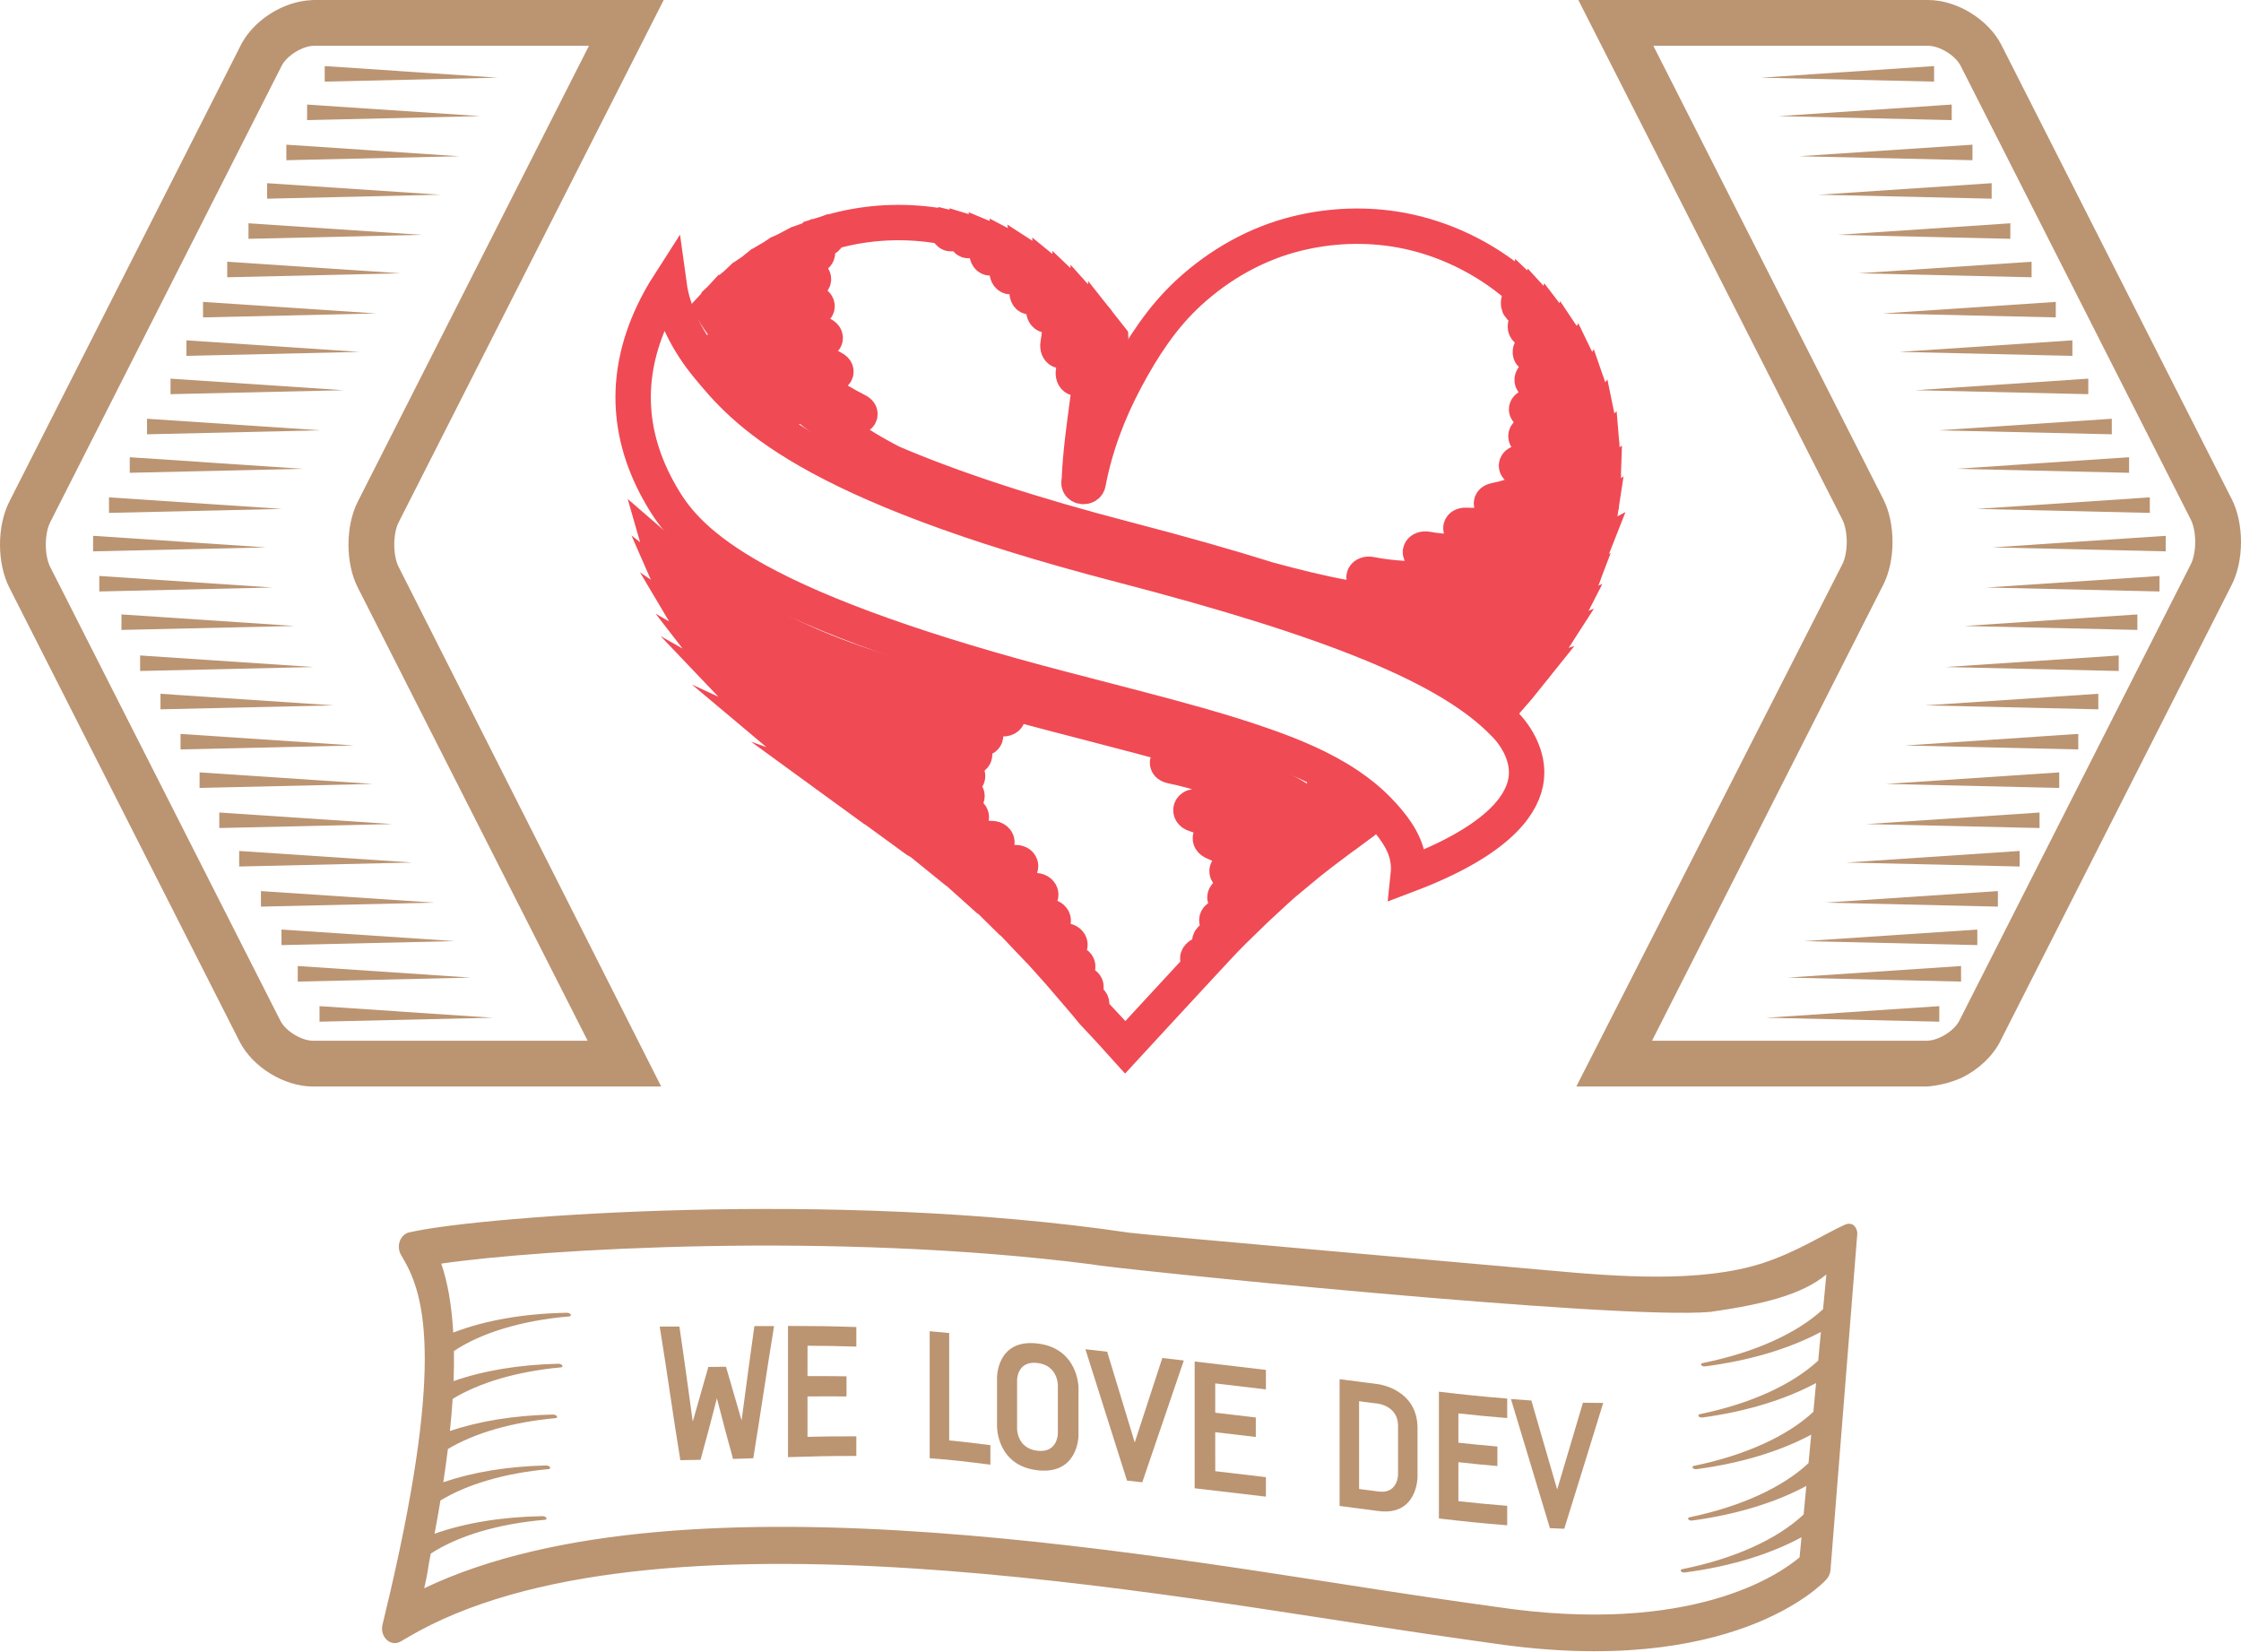
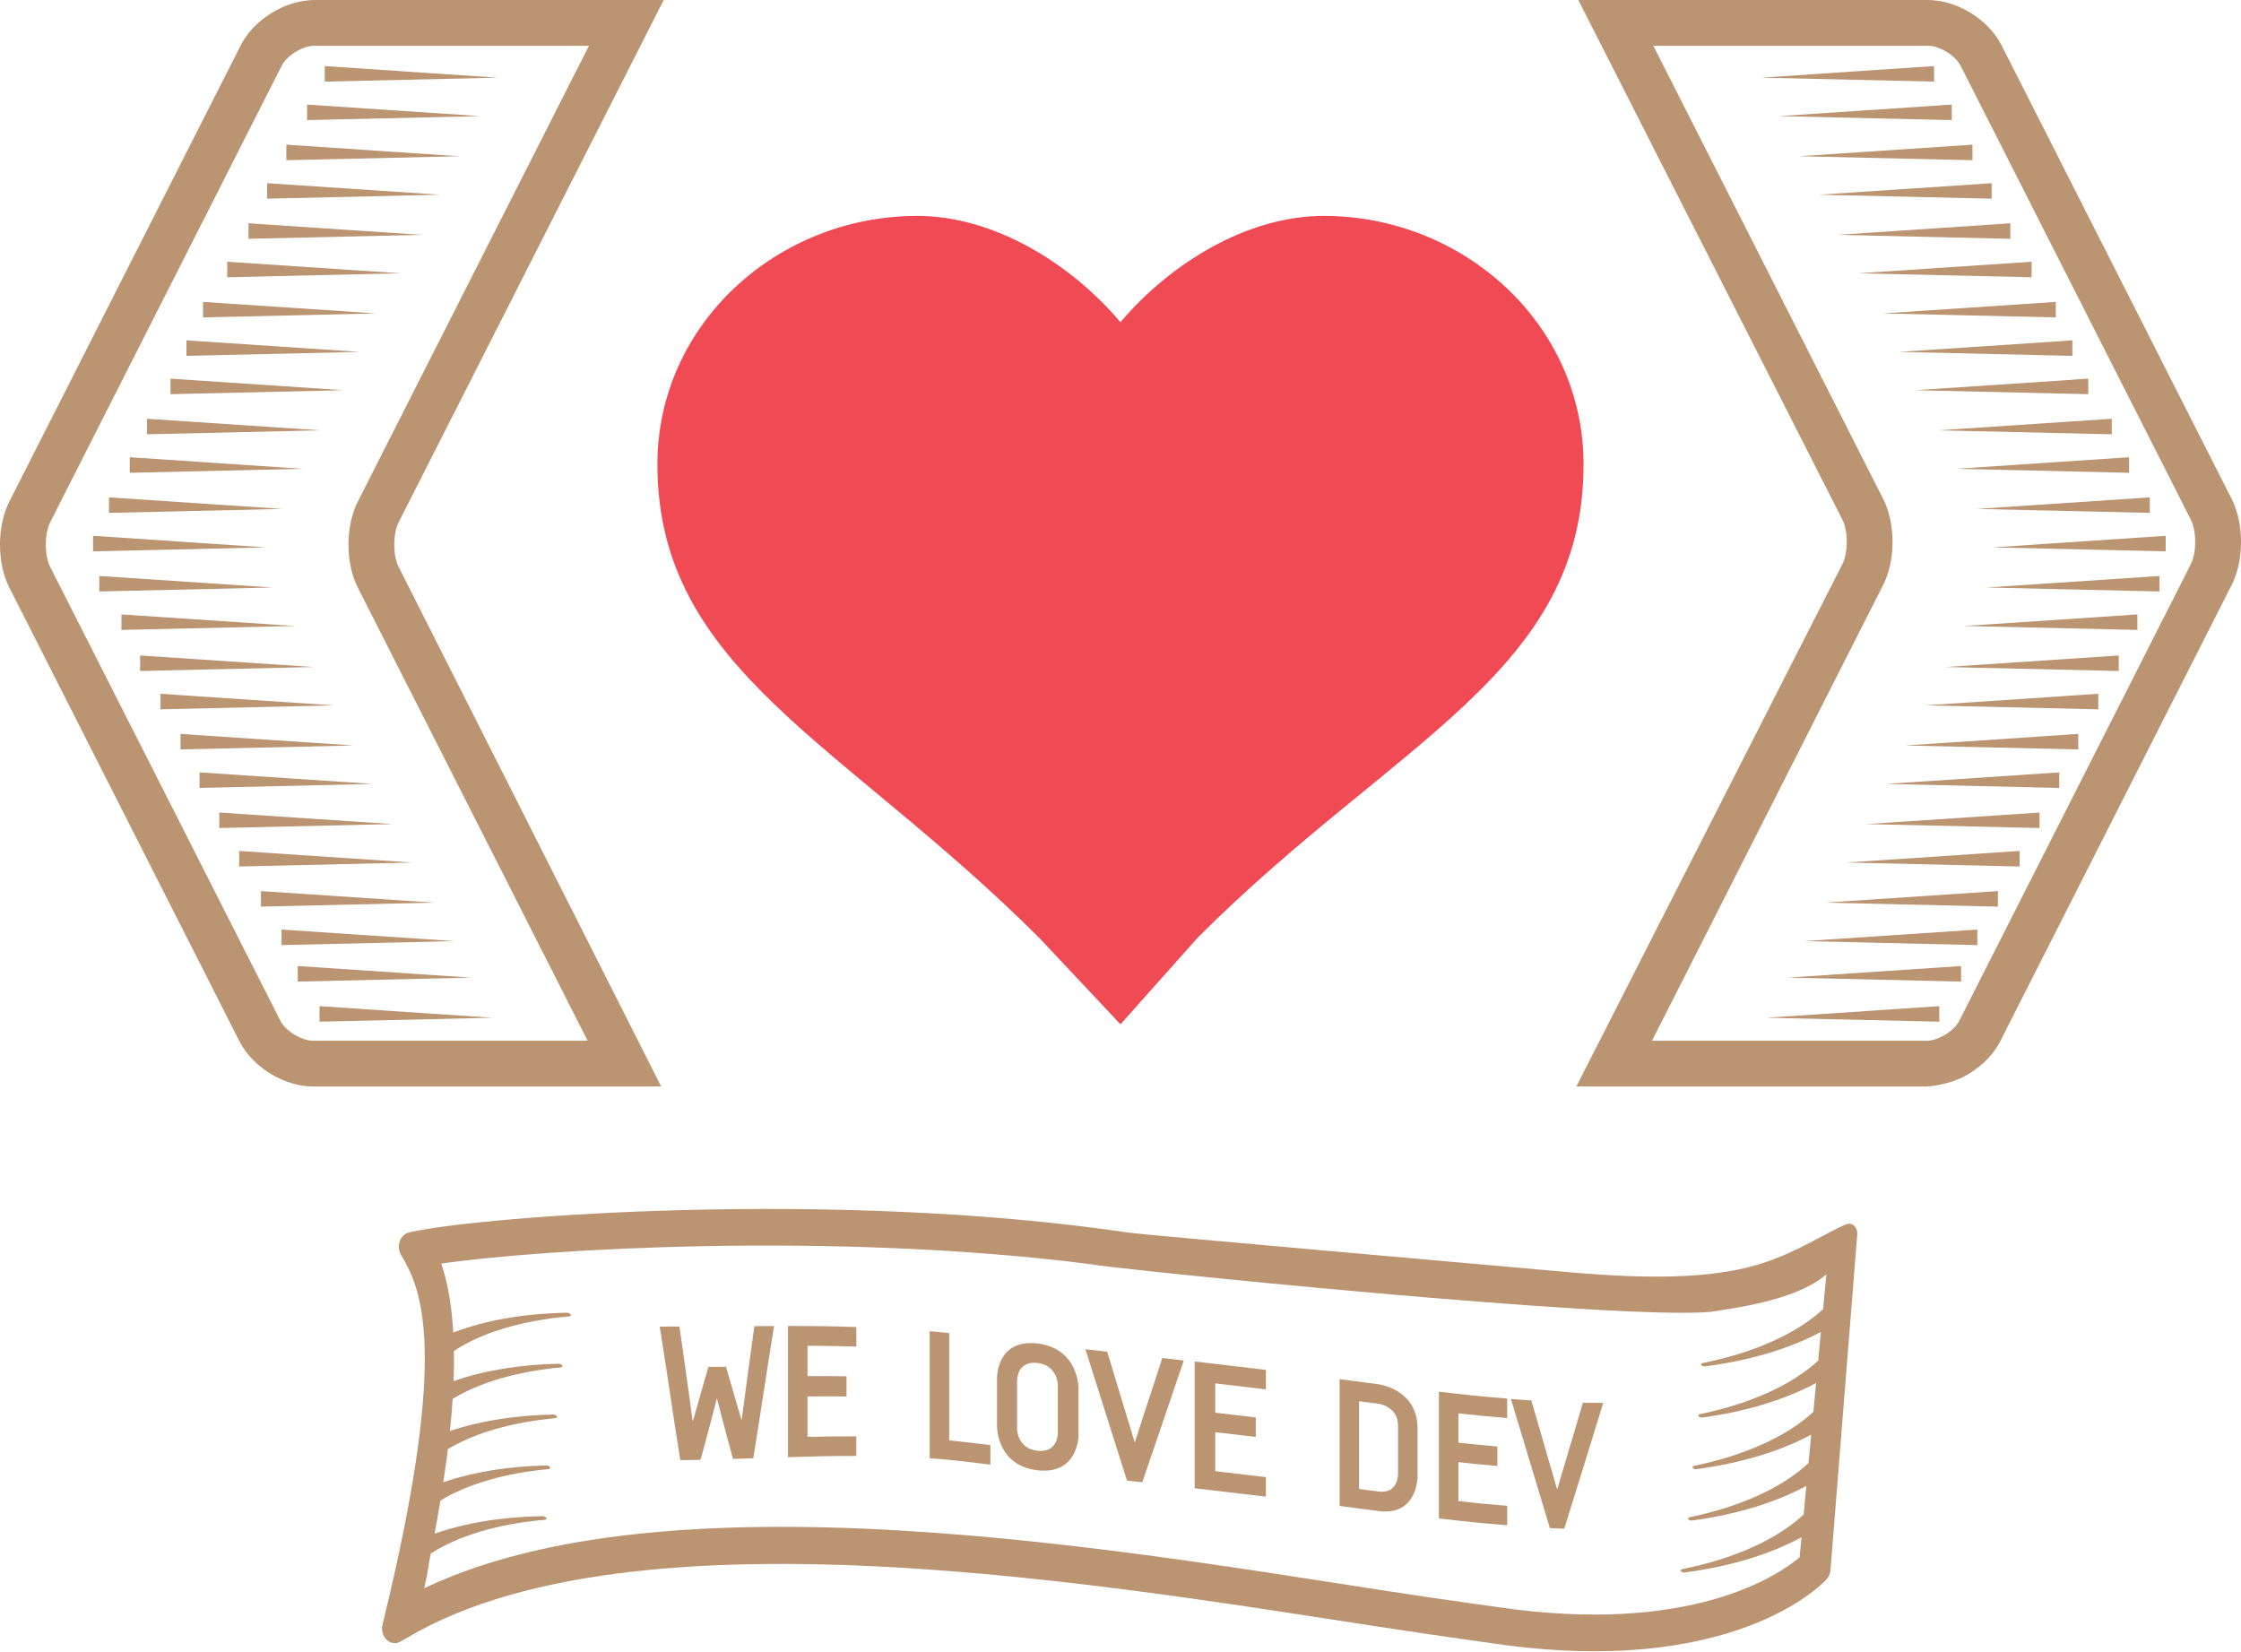
- <svg xmlns="http://www.w3.org/2000/svg" version="1.1" id="Layer_1" x="0px" y="0px" width="190px" height="140px" viewBox="0 0 190 140" enable-background="new 0 0 190 140" xml:space="preserve">
-   <g>
-     <polygon fill="#BB9472" points="27.531,5.604 27.531,6.92 42.212,6.585  " />
-     <polygon fill="#BB9472" points="26.037,8.865 26.037,10.184 40.718,9.846  " />
-     <polygon fill="#BB9472" points="24.277,12.268 24.277,13.583 38.958,13.248  " />
-     <polygon fill="#BB9472" points="22.649,15.531 22.649,16.846 37.333,16.509  " />
-     <polygon fill="#BB9472" points="21.068,18.931 21.068,20.248 35.75,19.911  " />
-     <polygon fill="#BB9472" points="19.266,22.192 19.266,23.509 33.946,23.173  " />
-     <polygon fill="#BB9472" points="17.214,25.595 17.214,26.911 31.895,26.576  " />
-     <polygon fill="#BB9472" points="15.807,28.855 15.807,30.173 30.488,29.836  " />
-     <polygon fill="#BB9472" points="14.458,32.104 14.458,33.421 29.14,33.085  " />
-     <polygon fill="#BB9472" points="12.466,35.505 12.466,36.823 27.146,36.486  " />
-     <polygon fill="#BB9472" points="11,38.768 11,40.086 25.683,39.749  " />
-     <polygon fill="#BB9472" points="9.241,42.168 9.241,43.486 23.923,43.15  " />
-     <polygon fill="#BB9472" points="7.893,45.431 7.893,46.748 22.575,46.412  " />
-     <polygon fill="#BB9472" points="8.419,48.833 8.419,50.149 23.103,49.813  " />
-     <polygon fill="#BB9472" points="10.297,52.095 10.297,53.41 24.978,53.074  " />
-     <polygon fill="#BB9472" points="11.879,55.575 11.879,56.891 26.561,56.556  " />
-     <polygon fill="#BB9472" points="13.608,58.824 13.608,60.141 28.29,59.806  " />
-     <polygon fill="#BB9472" points="15.308,62.226 15.308,63.542 29.99,63.207  " />
-     <polygon fill="#BB9472" points="16.921,66.806 31.602,66.467 16.921,65.488  " />
-     <polygon fill="#BB9472" points="18.592,70.206 33.273,69.871 18.592,68.89  " />
-     <polygon fill="#BB9472" points="20.277,73.469 34.958,73.13 20.277,72.149  " />
-     <polygon fill="#BB9472" points="22.124,76.87 36.804,76.531 22.124,75.552  " />
-     <polygon fill="#BB9472" points="23.866,80.132 38.548,79.795 23.866,78.813  " />
-     <polygon fill="#BB9472" points="25.245,83.226 39.925,82.888 25.245,81.906  " />
-     <polygon fill="#BB9472" points="27.091,86.625 41.773,86.291 27.091,85.308  " />
-     <polygon fill="#BB9472" points="163.979,5.604 149.298,6.585 163.979,6.92  " />
-     <polygon fill="#BB9472" points="165.474,8.865 150.793,9.846 165.474,10.184  " />
-     <polygon fill="#BB9472" points="167.232,12.268 152.552,13.248 167.232,13.583  " />
-     <polygon fill="#BB9472" points="168.859,15.531 154.178,16.509 168.859,16.846  " />
-     <polygon fill="#BB9472" points="170.442,18.931 155.761,19.911 170.442,20.248  " />
-     <polygon fill="#BB9472" points="172.245,22.192 157.564,23.173 172.245,23.509  " />
-     <polygon fill="#BB9472" points="174.297,25.595 159.615,26.576 174.297,26.911  " />
-     <polygon fill="#BB9472" points="175.705,30.173 175.705,28.855 161.022,29.836  " />
-     <polygon fill="#BB9472" points="177.052,33.421 177.052,32.104 162.37,33.085  " />
-     <polygon fill="#BB9472" points="179.045,36.823 179.045,35.505 164.363,36.486  " />
-     <polygon fill="#BB9472" points="180.51,40.086 180.51,38.768 165.829,39.749  " />
-     <polygon fill="#BB9472" points="182.27,43.486 182.27,42.168 167.587,43.15  " />
-     <polygon fill="#BB9472" points="183.617,46.748 183.617,45.431 168.936,46.412  " />
-     <polygon fill="#BB9472" points="183.09,50.149 183.09,48.833 168.407,49.813  " />
-     <polygon fill="#BB9472" points="181.214,53.41 181.214,52.095 166.531,53.074  " />
-     <polygon fill="#BB9472" points="179.633,56.891 179.633,55.575 164.95,56.556  " />
-     <polygon fill="#BB9472" points="177.901,60.141 177.901,58.824 163.221,59.806  " />
-     <polygon fill="#BB9472" points="176.203,63.542 176.203,62.226 161.521,63.207  " />
-     <polygon fill="#BB9472" points="174.589,66.806 174.589,65.488 159.907,66.467  " />
-     <polygon fill="#BB9472" points="172.919,70.206 172.919,68.89 158.236,69.871  " />
-     <polygon fill="#BB9472" points="171.232,73.469 171.232,72.149 156.552,73.13  " />
-     <polygon fill="#BB9472" points="169.388,76.87 169.388,75.552 154.707,76.531  " />
-     <polygon fill="#BB9472" points="167.645,80.132 167.645,78.813 152.962,79.795  " />
-     <polygon fill="#BB9472" points="166.267,83.226 166.267,81.906 151.583,82.888  " />
-     <polygon fill="#BB9472" points="164.42,86.625 164.42,85.308 149.738,86.291  " />
-     <path fill="#BB9472" d="M33.794,48.057c-0.232-0.454-0.368-1.158-0.368-1.881c0-0.725,0.136-1.429,0.368-1.882L56.271,0.001   l-29.626,0c0,0-0.901-0.007-1.902,0.309c-1.815,0.574-3.501,1.894-4.321,3.511L0.787,42.539C0.28,43.541,0,44.83,0,46.175   c0,1.345,0.28,2.636,0.787,3.635l19.522,38.491c1.106,2.177,3.783,3.821,6.224,3.821h29.525L33.794,48.057z M26.533,88.24   c-0.976,0-2.318-0.822-2.76-1.693L4.249,48.057c-0.229-0.454-0.366-1.158-0.366-1.881c0-0.725,0.137-1.429,0.366-1.882   L23.882,5.576c0.444-0.872,1.785-1.695,2.762-1.695h23.291L30.331,42.539c-0.507,1.002-0.786,2.291-0.786,3.637   c0,1.345,0.28,2.636,0.788,3.635l19.489,38.43H26.533z" />
-     <path fill="#BB9472" d="M189.212,42.313L169.69,3.821C168.586,1.644,165.909,0,163.466,0l-29.649,0.001l22.389,44.065   c0.231,0.457,0.368,1.159,0.368,1.882c0,0.722-0.137,1.424-0.368,1.88l-22.559,44.293h29.708c0,0,1.389-0.049,2.912-0.714   c1.41-0.682,2.647-1.797,3.313-3.107l19.634-38.716c0.508-1.001,0.787-2.294,0.787-3.636C190,44.604,189.721,43.311,189.212,42.313   z M185.75,47.829l-19.634,38.718c-0.441,0.871-1.784,1.693-2.762,1.693h-23.289l19.603-38.656c0.508-1.001,0.787-2.294,0.787-3.636   c0-1.344-0.279-2.637-0.788-3.636L140.176,3.881h23.29c0.979,0,2.32,0.823,2.762,1.695l19.522,38.49   c0.23,0.457,0.368,1.159,0.368,1.882C186.118,46.67,185.98,47.372,185.75,47.829z" />
-   </g>
-   <g>
-     <g>
-       <path fill="none" stroke="#F04A55" stroke-width="3" stroke-miterlimit="10" d="M130.251,56.349    c-1.258,0.543-2.592,0.891-3.962,1.027c-0.42-0.305-0.862-0.606-1.326-0.905c2.189-0.323,4.331-0.904,6.384-1.729    C130.997,55.288,130.632,55.824,130.251,56.349z" />
-       <path fill="none" stroke="#F04A55" stroke-width="3" stroke-miterlimit="10" d="M129.247,57.667    c-0.341,0.426-0.69,0.845-1.051,1.257c-0.291-0.267-0.596-0.528-0.916-0.788C127.946,58.026,128.604,57.868,129.247,57.667z" />
-       <path fill="none" stroke="#F04A55" stroke-width="3" stroke-miterlimit="10" d="M132.126,53.451    c-2.644,1.206-5.474,1.979-8.366,2.285c-0.733-0.43-1.52-0.853-2.36-1.273c3.87-0.046,7.721-0.781,11.346-2.161    C132.548,52.69,132.341,53.072,132.126,53.451z" />
-       <path fill="none" stroke="#F04A55" stroke-width="3" stroke-miterlimit="10" d="M133.302,51.135    c-4.366,1.821-9.116,2.633-13.835,2.406c-0.283-0.127-0.57-0.256-0.864-0.384c-1.056-0.459-2.19-0.921-3.402-1.386    c1.868,0.272,3.753,0.432,5.653,0.42c2.606-0.016,5.212-0.349,7.755-0.908c1.248-0.273,2.481-0.615,3.696-1.004    c0.54-0.172,1.075-0.365,1.596-0.592C133.716,50.177,133.516,50.659,133.302,51.135z" />
-       <path fill="none" stroke="#F04A55" stroke-width="3" stroke-miterlimit="10" d="M93.645,28.006    c0.098,0.124,0.309,0.382,0.529,0.665c0.053,0.915,0.004,1.826-0.155,2.729c-0.366,0.793-0.687,1.605-0.971,2.43    C93.332,31.894,93.596,29.958,93.645,28.006z" />
-       <path fill="none" stroke="#F04A55" stroke-width="3" stroke-miterlimit="10" d="M79.812,19.183    c0.188,0.085,0.402,0.154,0.504,0.341c0.115,0.211,0.225,0.366,0.429,0.247c0.133-0.079,0.207-0.213,0.214-0.356    c0.232,0.054,0.464,0.111,0.695,0.173c0.097,0.16,0.172,0.323,0.201,0.49c0.096,0.562,0.596,0.323,0.499-0.235    c-0.003-0.019-0.008-0.038-0.011-0.057c0.312,0.095,0.621,0.196,0.928,0.305c0.22,0.435,0.396,0.885,0.405,1.347    c0.013,0.57,0.544,0.572,0.532,0c-0.008-0.349-0.044-0.692-0.108-1.029c0.257,0.104,0.511,0.212,0.764,0.327    c0.217,0.76,0.481,1.525,0.519,2.294c0.028,0.568,0.56,0.571,0.532,0c-0.031-0.625-0.086-1.246-0.166-1.866    c0.233,0.12,0.463,0.243,0.691,0.372c0.317,1.052,0.674,2.121,0.641,3.206c-0.019,0.571,0.513,0.569,0.53,0    c0.027-0.874-0.032-1.746-0.174-2.604c0.285,0.184,0.567,0.375,0.844,0.574c0.224,1.146,0.43,2.307,0.226,3.446    c-0.101,0.559,0.398,0.797,0.5,0.235c0.179-0.995,0.24-1.991,0.187-2.986c0.203,0.163,0.404,0.328,0.601,0.498    c0.072,1.766,0.227,3.526-0.09,5.266c-0.101,0.558,0.398,0.797,0.5,0.235c0.283-1.56,0.441-3.136,0.467-4.718    c0.202,0.19,0.4,0.384,0.598,0.581c0.011,2.091,0.11,4.174-0.257,6.235c-0.098,0.558,0.401,0.796,0.5,0.235    c0.327-1.845,0.53-3.708,0.605-5.579c0.221,0.243,0.436,0.49,0.647,0.741c0.1,4.524-1.076,9.253-1.252,13.751    c-0.01,0.082-0.021,0.163-0.03,0.245c-0.053,0.426,0.693,0.493,0.774,0.054c0.58-3.087,1.703-6.048,3.181-8.815    c1.432-2.683,3.083-5.229,5.329-7.301c2.617-2.414,5.776-4.203,9.244-5.047c2.845-0.691,5.834-0.807,8.718-0.285    c3.676,0.666,7.146,2.362,9.981,4.792c0.124,0.377,0.249,0.756,0.1,1.109c-0.22,0.519,0.188,0.971,0.411,0.447    c0.12-0.287,0.206-0.575,0.255-0.867c0.078,0.074,0.155,0.148,0.233,0.224c0.031,0.764,0.004,1.558-0.314,2.214    c-0.248,0.511,0.249,0.784,0.499,0.27c0.267-0.552,0.457-1.126,0.565-1.716c0.146,0.157,0.289,0.316,0.43,0.477    c-0.01,0.419-0.122,0.833-0.259,1.247c-0.179,0.542-0.132,1.355-0.614,1.703c-0.459,0.33-0.282,0.921,0.182,0.587    c0.658-0.475,0.966-1.166,1.237-1.91c0.082-0.23,0.156-0.465,0.214-0.703c0.167,0.214,0.329,0.433,0.486,0.653    c-0.181,1.434-0.918,3.035-2.045,3.879c-0.452,0.339-0.011,0.753,0.447,0.411c1.109-0.833,1.901-1.974,2.278-3.273    c0.018,0.027,0.034,0.053,0.052,0.08c0.159,0.259,0.313,0.52,0.46,0.784c-0.301,0.732-0.63,1.454-1.072,2.102    c-0.634,0.935-1.569,1.994-2.595,2.45c-0.521,0.232-0.07,0.64,0.447,0.411c1.142-0.508,2.088-1.303,2.833-2.301    c0.369-0.497,0.663-1.056,0.923-1.636c0.175,0.36,0.339,0.724,0.491,1.09c-0.981,1.99-2.669,3.831-4.682,4.636    c-0.524,0.209-0.297,0.711,0.235,0.499c2.032-0.813,3.721-2.246,4.848-4.081c0.168,0.478,0.317,0.959,0.448,1.445    c-1.466,2.263-3.724,4.091-6.311,4.692c-0.556,0.129-0.32,0.628,0.235,0.5c2.509-0.583,4.77-2.056,6.346-4.074    c0.099,0.475,0.183,0.954,0.25,1.435c-2.358,2.64-5.522,4.669-8.951,5.351c-0.56,0.112-0.322,0.611,0.236,0.5    c3.353-0.668,6.437-2.348,8.842-4.743c0.045,0.513,0.069,1.027,0.078,1.542c-3.35,2.645-7.284,5.036-11.641,4.813    c-0.571-0.029-0.568,0.502,0,0.531c4.323,0.223,8.246-1.72,11.632-4.238c-0.016,0.501-0.048,1.003-0.098,1.504    c-1.93,1.352-4.031,2.461-6.256,3.239c-2.741,0.96-5.728,1.522-8.58,0.989c-0.558-0.105-0.795,0.395-0.235,0.5    c2.914,0.544,5.915,0.372,8.74-0.531c2.182-0.697,4.268-1.75,6.183-3.026c-0.095,0.642-0.218,1.278-0.365,1.908    c-1.039,0.684-2.23,1.163-3.373,1.599c-1.669,0.637-3.4,1.102-5.158,1.422c-3.484,0.634-7.103,0.948-10.575,0.266    c-0.558-0.109-0.796,0.39-0.235,0.5c3.648,0.716,7.386,0.734,11.047,0.088c1.811-0.32,3.586-0.823,5.304-1.478    c0.874-0.333,1.765-0.695,2.602-1.144c-0.134,0.34-0.273,0.678-0.374,1.041c-0.073,0.266-0.152,0.53-0.236,0.793    c-0.709,0.383-1.465,0.671-2.239,0.924c-1.214,0.396-2.45,0.725-3.696,1.003c-2.469,0.553-4.989,0.85-7.52,0.877    c-4.52,0.05-8.949-0.991-13.297-2.165c-3.521-1.104-7.499-2.231-11.977-3.396c-8.011-2.082-14.675-4.257-19.912-6.494    c-3.045-1.537-5.915-3.623-8.54-5.784c-2.555-2.105-5.071-4.494-6.794-7.353c0.152-0.171,0.309-0.341,0.467-0.508    c3.007,4.042,6.933,7.369,11.436,9.648c0.508,0.257,0.958-0.152,0.447-0.41c-4.44-2.247-8.314-5.82-11.258-9.872    c0.177-0.174,0.356-0.344,0.539-0.51c2.132,3.004,4.961,5.485,8.237,7.188c0.506,0.263,0.954-0.147,0.447-0.411    c-3.197-1.662-5.956-4.363-8.02-7.359c0.248-0.208,0.499-0.412,0.755-0.609c1.492,2.283,3.526,4.187,5.915,5.518    c0.499,0.279,0.946-0.132,0.448-0.41c-2.295-1.279-4.234-3.368-5.656-5.63c0.27-0.191,0.542-0.375,0.82-0.554    c0.966,1.535,2.116,2.963,3.701,3.898c0.493,0.291,0.938-0.12,0.446-0.41c-1.467-0.866-2.519-2.432-3.409-3.943    c0.278-0.163,0.559-0.321,0.844-0.471c0.454,0.926,1.078,1.758,1.856,2.453c0.423,0.379,0.875,0.021,0.448-0.36    c-0.715-0.639-1.192-1.545-1.555-2.471c0.281-0.135,0.566-0.264,0.854-0.386c0.165,0.358,0.379,0.693,0.638,1.005    c0.365,0.439,0.81-0.013,0.449-0.449c-0.194-0.233-0.307-0.528-0.384-0.839c0.255-0.098,0.512-0.191,0.77-0.279    c0.051,0.081,0.103,0.161,0.159,0.239c0.14,0.195,0.551-0.074,0.409-0.27c-0.028-0.041-0.051-0.083-0.07-0.129    c0.436-0.135,0.876-0.256,1.323-0.361C74.16,18.771,77.036,18.701,79.812,19.183z" />
-       <path fill="none" stroke="#F04A55" stroke-width="3" stroke-miterlimit="10" d="M68.12,35.373    c-3.569-2.282-5.185-4.24-6.409-5.723c-0.424-0.514-0.809-1.051-1.151-1.598c1.637,2.241,3.717,4.182,5.825,5.944    C66.952,34.47,67.53,34.929,68.12,35.373z" />
-       <path fill="none" stroke="#F04A55" stroke-width="3" stroke-miterlimit="10" d="M55.331,26.64c0.427-0.918,0.905-1.76,1.39-2.515    c0.023,0.169,0.049,0.34,0.082,0.512c0.393,2.117,1.53,4.397,3.205,6.426c3.035,3.679,8.116,9.835,35.015,16.826    c18.255,4.744,27.964,8.762,32.47,13.432l0.049,0.047c0.024,0.023,2.394,2.23,1.792,5.051c-0.433,2.027-2.55,4.947-9.931,7.745    c0.046-0.43,0.033-0.887-0.047-1.359c-0.257-1.561-1.407-2.985-2.479-4.093c-0.777-0.802-1.649-1.509-2.577-2.132    c-2.212-1.486-4.71-2.513-7.216-3.389c-3.427-1.2-6.944-2.139-10.452-3.065c-1.555-0.41-3.111-0.812-4.667-1.216    c-0.608-0.158-1.229-0.319-1.861-0.483c-11.656-3.029-20.412-6.142-26.026-9.251c-4.874-2.699-6.704-5.009-7.753-6.72    C53.171,37.316,52.837,31.996,55.331,26.64z" />
-       <path fill="none" stroke="#F04A55" stroke-width="3" stroke-miterlimit="10" d="M111.879,67.864    c-0.434-0.302-0.876-0.589-1.325-0.864c1.83,0.894,3.316,1.88,4.511,3.046c-0.081,0.059-0.162,0.119-0.242,0.178    C113.85,69.45,112.925,68.595,111.879,67.864z" />
-       <path fill="none" stroke="#F04A55" stroke-width="3" stroke-miterlimit="10" d="M104.526,75.868    c-0.507-0.258-0.956,0.24-0.446,0.499l1.891,1.197c-0.285,0.274-0.568,0.554-0.85,0.831c-0.033-0.02-0.069-0.036-0.11-0.049    c-0.419-0.126-0.807-0.299-1.182-0.521c-0.492-0.292-0.938,0.208-0.446,0.498c0.341,0.202,0.698,0.531,1.07,0.736    c-0.18,0.183-0.36,0.364-0.54,0.548c-0.038,0.037-0.091,0.092-0.157,0.162c-0.23-0.086-0.457-0.184-0.679-0.296    c-0.216-0.108-0.662,0.303-0.447,0.41c0.191,0.097,0.386,0.286,0.583,0.462c-0.208,0.223-0.452,0.484-0.721,0.775    c-0.147-0.063-0.291-0.128-0.435-0.199c-0.216-0.108-0.662,0.302-0.447,0.409c0.134,0.067,0.269,0.181,0.406,0.302    c-2.53,2.729-6.613,7.163-6.613,7.163c-0.901-1.006-1.817-1.997-2.746-2.977c-0.091-0.111-0.185-0.225-0.28-0.341    c0.079-0.06,0.138-0.142,0.165-0.238c0.067-0.237-0.078-0.385-0.308-0.455c-0.102-0.031-0.359-0.102-0.564-0.158    c-0.229-0.274-0.459-0.547-0.692-0.818c0.181,0.059,0.363,0.112,0.547,0.159c0.553,0.14,0.789-0.448,0.235-0.589    c-0.729-0.184-1.415-0.607-2.063-1.04c-0.168-0.188-0.336-0.378-0.504-0.565c0.536,0.174,1.079,0.33,1.629,0.465    c0.554,0.137,0.79-0.453,0.235-0.589c-1.071-0.263-2.12-0.825-3.145-1.27c-0.227-0.241-0.455-0.48-0.683-0.72    c0.985,0.371,1.997,0.651,3.059,0.724c0.57,0.039,0.566-0.581,0-0.619c-1.626-0.11-3.148-0.953-4.626-1.701    c-0.143-0.141-0.286-0.281-0.429-0.422c1.182,0.358,2.399,0.591,3.639,0.693c0.569,0.046,0.565-0.573,0-0.62    c-1.785-0.147-3.529-0.733-5.163-1.522c-0.316-0.293-0.635-0.584-0.957-0.871c0.23,0.054,0.457,0.106,0.676,0.158    c1.437,0.348,2.91,0.556,4.384,0.656c0.57,0.037,0.566-0.582,0-0.62c-1.289-0.088-2.563-0.537-3.825-0.813    c-0.649-0.143-1.292-0.317-1.927-0.509c-0.351-0.107-0.709-0.214-1.041-0.372c-0.296-0.247-0.593-0.491-0.893-0.734    c0.189,0.034,0.378,0.067,0.568,0.102c1.786,0.324,3.586,0.61,5.406,0.57c0.57-0.014,0.571-0.632,0-0.62    c-1.743,0.04-3.46-0.495-5.171-0.804c-0.775-0.141-1.567-0.251-2.284-0.597c-0.331-0.16-0.644-0.344-0.959-0.525    c-0.067-0.05-0.133-0.099-0.2-0.147c-0.249-0.179-0.499-0.36-0.75-0.543c2.377,0.738,4.856,1.145,7.358,1.197    c0.571,0.012,0.571-0.607,0-0.619c-3.476-0.073-6.906-1.054-10.066-2.532c-0.348-0.252-0.695-0.504-1.044-0.758    c2.871,1.028,5.871,1.671,8.941,1.773c0.571,0.02,0.569-0.6,0-0.62c-4.068-0.137-8.004-1.405-11.669-3.192    c-0.001-0.002-0.004-0.003-0.005-0.004c-0.688-0.533-1.365-1.079-2.032-1.641c1.404,0.652,2.846,1.224,4.317,1.712    c1.473,0.489,2.978,0.87,4.481,1.25c1.49,0.375,2.994,0.736,4.539,0.722c0.571-0.005,0.571-0.624,0-0.62    c-1.468,0.012-2.888-0.601-4.303-0.956c-1.452-0.366-2.902-0.738-4.328-1.198c-2.547-0.823-4.999-1.926-7.32-3.257    c-0.524-0.504-1.036-1.018-1.535-1.543c5.396,3.065,11.376,5.044,17.545,5.814c0.566,0.071,0.559-0.55,0-0.62    c-6.953-0.868-13.665-3.607-19.53-7.44c-0.25-0.306-0.496-0.616-0.736-0.928c2.705,1.55,5.458,3.015,8.364,4.167    c4,1.584,8.241,2.461,12.498,3.001c0.565,0.071,0.558-0.549,0-0.62c-4.183-0.531-8.33-1.696-12.263-3.235    c-3.451-1.351-6.683-3.196-9.871-5.075c-0.378-0.559-0.739-1.129-1.084-1.713c7.167,4.915,15.493,8.042,24.148,9.034    c0.567,0.065,0.561-0.554,0-0.619c-9.047-1.038-17.798-4.736-25.115-10.177c-0.255-0.503-0.496-1.016-0.722-1.535    c3.221,2.55,6.783,4.641,10.587,6.218c2.582,1.072,5.265,1.871,7.951,2.636c2.685,0.764,5.385,1.557,8.185,1.761    c0.336,0.023,0.672,0.034,1.01,0.038c0.571,0.008,0.57-0.612,0-0.62c-2.846-0.036-5.592-1.083-8.312-1.85    c-2.698-0.761-5.391-1.55-8.001-2.577c-4.4-1.731-8.502-4.23-12.095-7.303c-0.222-0.614-0.421-1.237-0.599-1.865    c3.331,2.886,7.039,5.324,11.013,7.237c4.847,2.334,10.115,3.781,15.354,4.936c1.064,0.235,2.135,0.439,3.213,0.607    c1.26,0.347,2.571,0.7,3.938,1.055c0.633,0.165,1.254,0.326,1.862,0.483c3.634,0.944,6.824,1.771,9.62,2.568    c2.158,0.79,4.298,1.631,6.36,2.649c1.4,0.692,2.757,1.474,4.043,2.363c0.932,0.642,1.773,1.407,2.661,2.133    c-0.211,0.156-0.421,0.312-0.629,0.469c-3.796-3.599-8.904-5.762-13.926-6.795c-0.559-0.115-0.786,0.388-0.227,0.503    c4.834,0.994,9.756,3.358,13.437,6.831c-0.174,0.13-0.346,0.263-0.519,0.395c-2.47-2.008-5.261-3.578-8.266-4.647    c-0.537-0.193-0.745,0.404-0.213,0.594c2.813,1.002,5.442,2.695,7.767,4.606c-0.186,0.146-0.369,0.291-0.553,0.437    c-2.904-2.016-6.09-3.601-9.451-4.713c-0.543-0.18-0.774,0.41-0.235,0.588c3.189,1.056,6.212,2.746,8.981,4.694    c-0.28,0.229-0.559,0.461-0.835,0.695c-1.944-1.419-4.042-2.593-6.276-3.511c-0.528-0.218-0.755,0.285-0.234,0.499    c2.066,0.849,4.032,2.198,5.843,3.586c-0.023,0.02-0.047,0.04-0.07,0.062c-0.164,0.144-0.325,0.288-0.488,0.433    c-1.143-0.734-2.357-1.334-3.632-1.808c-0.535-0.199-0.765,0.302-0.234,0.499c1.119,0.416,2.186,1.226,3.196,1.918    c-0.303,0.277-0.602,0.559-0.9,0.839L104.526,75.868z" />
+ <svg xmlns="http://www.w3.org/2000/svg" version="1.1" x="0px" y="0px" width="190px" height="140px" viewBox="0 0 190 140" enable-background="new 0 0 190 140" xml:space="preserve">
+   <g id="Logo">
+     <g id="Tag">
+       <polygon fill="#BB9472" points="27.531,5.604 27.531,6.92 42.212,6.585   " />
+       <polygon fill="#BB9472" points="26.037,8.865 26.037,10.184 40.718,9.846   " />
+       <polygon fill="#BB9472" points="24.277,12.268 24.277,13.583 38.958,13.248   " />
+       <polygon fill="#BB9472" points="22.649,15.531 22.649,16.846 37.333,16.509   " />
+       <polygon fill="#BB9472" points="21.068,18.931 21.068,20.248 35.75,19.911   " />
+       <polygon fill="#BB9472" points="19.266,22.192 19.266,23.509 33.946,23.173   " />
+       <polygon fill="#BB9472" points="17.214,25.595 17.214,26.911 31.895,26.576   " />
+       <polygon fill="#BB9472" points="15.807,28.855 15.807,30.173 30.488,29.836   " />
+       <polygon fill="#BB9472" points="14.458,32.104 14.458,33.421 29.14,33.085   " />
+       <polygon fill="#BB9472" points="12.466,35.505 12.466,36.823 27.146,36.486   " />
+       <polygon fill="#BB9472" points="11,38.768 11,40.086 25.683,39.749   " />
+       <polygon fill="#BB9472" points="9.241,42.168 9.241,43.486 23.923,43.15   " />
+       <polygon fill="#BB9472" points="7.893,45.431 7.893,46.748 22.575,46.412   " />
+       <polygon fill="#BB9472" points="8.419,48.833 8.419,50.149 23.103,49.813   " />
+       <polygon fill="#BB9472" points="10.297,52.095 10.297,53.41 24.978,53.074   " />
+       <polygon fill="#BB9472" points="11.879,55.575 11.879,56.891 26.561,56.556   " />
+       <polygon fill="#BB9472" points="13.608,58.824 13.608,60.141 28.29,59.806   " />
+       <polygon fill="#BB9472" points="15.308,62.226 15.308,63.542 29.99,63.207   " />
+       <polygon fill="#BB9472" points="16.921,66.806 31.602,66.467 16.921,65.488   " />
+       <polygon fill="#BB9472" points="18.592,70.206 33.273,69.871 18.592,68.89   " />
+       <polygon fill="#BB9472" points="20.277,73.469 34.958,73.13 20.277,72.148   " />
+       <polygon fill="#BB9472" points="22.124,76.87 36.804,76.531 22.124,75.552   " />
+       <polygon fill="#BB9472" points="23.866,80.132 38.548,79.795 23.866,78.813   " />
+       <polygon fill="#BB9472" points="25.245,83.227 39.925,82.889 25.245,81.906   " />
+       <polygon fill="#BB9472" points="27.091,86.625 41.773,86.291 27.091,85.309   " />
+       <polygon fill="#BB9472" points="163.979,5.604 149.298,6.585 163.979,6.92   " />
+       <polygon fill="#BB9472" points="165.475,8.865 150.793,9.846 165.475,10.184   " />
+       <polygon fill="#BB9472" points="167.232,12.268 152.552,13.248 167.232,13.583   " />
+       <polygon fill="#BB9472" points="168.859,15.531 154.178,16.509 168.859,16.846   " />
+       <polygon fill="#BB9472" points="170.441,18.931 155.762,19.911 170.441,20.248   " />
+       <polygon fill="#BB9472" points="172.245,22.192 157.564,23.173 172.245,23.509   " />
+       <polygon fill="#BB9472" points="174.297,25.595 159.615,26.576 174.297,26.911   " />
+       <polygon fill="#BB9472" points="175.705,30.173 175.705,28.855 161.021,29.836   " />
+       <polygon fill="#BB9472" points="177.052,33.421 177.052,32.104 162.37,33.085   " />
+       <polygon fill="#BB9472" points="179.045,36.823 179.045,35.505 164.363,36.486   " />
+       <polygon fill="#BB9472" points="180.51,40.086 180.51,38.768 165.829,39.749   " />
+       <polygon fill="#BB9472" points="182.27,43.486 182.27,42.168 167.587,43.15   " />
+       <polygon fill="#BB9472" points="183.617,46.748 183.617,45.431 168.936,46.412   " />
+       <polygon fill="#BB9472" points="183.09,50.149 183.09,48.833 168.407,49.813   " />
+       <polygon fill="#BB9472" points="181.214,53.41 181.214,52.095 166.531,53.074   " />
+       <polygon fill="#BB9472" points="179.633,56.891 179.633,55.575 164.95,56.556   " />
+       <polygon fill="#BB9472" points="177.9,60.141 177.9,58.824 163.221,59.806   " />
+       <polygon fill="#BB9472" points="176.203,63.542 176.203,62.226 161.521,63.207   " />
+       <polygon fill="#BB9472" points="174.589,66.806 174.589,65.488 159.907,66.467   " />
+       <polygon fill="#BB9472" points="172.919,70.206 172.919,68.89 158.236,69.871   " />
+       <polygon fill="#BB9472" points="171.232,73.469 171.232,72.148 156.552,73.13   " />
+       <polygon fill="#BB9472" points="169.389,76.87 169.389,75.552 154.707,76.531   " />
+       <polygon fill="#BB9472" points="167.645,80.132 167.645,78.813 152.962,79.795   " />
+       <polygon fill="#BB9472" points="166.268,83.227 166.268,81.906 151.583,82.889   " />
+       <polygon fill="#BB9472" points="164.42,86.625 164.42,85.309 149.738,86.291   " />
+       <path fill="#BB9472" d="M33.794,48.057c-0.232-0.454-0.368-1.158-0.368-1.881c0-0.725,0.136-1.429,0.368-1.882L56.271,0.001    H26.645c0,0-0.901-0.007-1.902,0.309c-1.815,0.574-3.501,1.894-4.321,3.511L0.787,42.539C0.28,43.541,0,44.83,0,46.175    c0,1.345,0.28,2.636,0.787,3.635l19.522,38.491c1.106,2.178,3.783,3.821,6.224,3.821h29.525L33.794,48.057z M26.533,88.24    c-0.976,0-2.318-0.822-2.76-1.693L4.249,48.057c-0.229-0.454-0.366-1.158-0.366-1.881c0-0.725,0.137-1.429,0.366-1.882    L23.882,5.576c0.444-0.872,1.785-1.695,2.762-1.695h23.291L30.331,42.539c-0.507,1.002-0.786,2.291-0.786,3.637    c0,1.345,0.28,2.636,0.788,3.635l19.489,38.43L26.533,88.24L26.533,88.24z" />
+       <path fill="#BB9472" d="M189.212,42.313L169.689,3.821C168.586,1.644,165.909,0,163.466,0l-29.649,0.001l22.39,44.065    c0.231,0.457,0.368,1.159,0.368,1.882c0,0.722-0.137,1.424-0.368,1.88l-22.56,44.293h29.709c0,0,1.389-0.049,2.912-0.714    c1.409-0.683,2.646-1.798,3.313-3.107l19.634-38.716c0.509-1.001,0.787-2.294,0.787-3.636    C190,44.604,189.721,43.311,189.212,42.313z M185.75,47.829l-19.634,38.718c-0.441,0.871-1.784,1.693-2.763,1.693h-23.289    l19.604-38.656c0.508-1.001,0.787-2.294,0.787-3.636c0-1.344-0.279-2.637-0.788-3.636L140.176,3.881h23.29    c0.979,0,2.32,0.823,2.763,1.695l19.521,38.49c0.23,0.457,0.368,1.159,0.368,1.882C186.118,46.67,185.98,47.372,185.75,47.829z" />
+     </g>
+     <path fill="#F04A55" d="M94.998,86.847l-6.84-7.283c-16.662-16.665-32.42-22.757-32.42-40.197   c0-11.871,10.159-21.061,22.028-21.061c6.511,0,13.02,4.033,17.231,9.012c4.213-4.979,10.725-9.012,17.233-9.012   c11.869,0,22.03,9.19,22.03,21.061c0,17.683-16.011,23.426-32.698,40.114L94.998,86.847z" />
+     <path id="Badge" fill="#BB9472" d="M149.395,107.114c-5.177,1.659-12.101,1.151-18.117,0.597   c-2.514-0.23-34.418-3.027-35.494-3.189c-25.234-3.734-54.755-1.375-60.682-0.117l-0.404,0.085   c-0.357,0.075-0.661,0.356-0.799,0.739c-0.141,0.389-0.102,0.822,0.1,1.172l0.226,0.391c1.836,3.135,3.479,9.173-1.629,30.27   l-0.165,0.688c-0.116,0.475,0.026,0.979,0.362,1.29c0.332,0.31,0.798,0.364,1.179,0.138l0.55-0.322   c20.451-12.104,64.778-3.465,86.354-0.334c2.117,0.306,4.032,0.584,5.688,0.813c20.274,2.994,27.912-5.019,28.229-5.358l0.07-0.078   c0.189-0.203,0.306-0.476,0.332-0.767l2.274-28.532c0.017-0.399-0.321-1.082-1.062-0.754   C154.818,104.547,152.316,106.18,149.395,107.114z M154.564,111.006c-2.244,2.071-5.857,3.688-10.201,4.561   c-0.123,0.024-0.174,0.102-0.123,0.18c0.053,0.074,0.195,0.121,0.318,0.105c3.775-0.487,7.146-1.496,9.823-2.92l-0.229,2.435   c-2.226,2.052-5.762,3.659-10.021,4.532c-0.119,0.027-0.172,0.104-0.117,0.182c0.053,0.076,0.195,0.123,0.319,0.105   c3.698-0.5,7.006-1.51,9.642-2.925l-0.23,2.444c-2.221,2.07-5.805,3.691-10.107,4.576c-0.123,0.021-0.174,0.102-0.123,0.179   c0.057,0.077,0.195,0.122,0.319,0.104c3.737-0.494,7.077-1.506,9.728-2.924l-0.229,2.414c-2.211,2.07-5.773,3.696-10.07,4.586   c-0.119,0.021-0.175,0.103-0.119,0.174c0.055,0.08,0.192,0.125,0.317,0.108c3.722-0.501,7.048-1.515,9.688-2.934l-0.229,2.418   c-2.248,2.11-5.884,3.753-10.28,4.633c-0.119,0.024-0.176,0.104-0.121,0.181c0.051,0.074,0.191,0.119,0.317,0.105   c3.812-0.495,7.211-1.528,9.901-2.985l-0.161,1.7c-1.714,1.453-9.162,6.656-25.677,4.209c-1.668-0.229-3.569-0.503-5.696-0.813   c-20.886-3.031-63.092-11.356-85.238-0.772c0.402-1.757,0.233-1.32,0.556-2.94c2.329-1.515,5.708-2.522,9.674-2.867   c0.123-0.012,0.179-0.084,0.127-0.166c-0.051-0.08-0.194-0.143-0.321-0.143c-3.447,0.061-6.569,0.575-9.157,1.492   c0.18-0.964,0.35-1.907,0.5-2.82c2.282-1.384,5.456-2.318,9.163-2.66c0.124-0.013,0.178-0.088,0.124-0.166   c-0.052-0.084-0.197-0.146-0.324-0.143c-3.261,0.074-6.229,0.566-8.722,1.421c0.146-0.966,0.28-1.912,0.391-2.817   c2.278-1.357,5.438-2.277,9.116-2.613c0.124-0.01,0.176-0.082,0.125-0.164c-0.053-0.083-0.197-0.145-0.321-0.143   c-3.274,0.066-6.251,0.549-8.751,1.396c0.098-0.938,0.179-1.853,0.235-2.724c2.275-1.388,5.454-2.324,9.168-2.672   c0.123-0.01,0.18-0.086,0.123-0.164c-0.05-0.084-0.193-0.146-0.319-0.144c-3.336,0.074-6.368,0.583-8.894,1.472   c0.035-0.894,0.041-1.738,0.028-2.553c2.334-1.553,5.75-2.585,9.775-2.934c0.122-0.012,0.179-0.086,0.125-0.163   c-0.051-0.084-0.192-0.146-0.319-0.146c-3.656,0.065-6.96,0.645-9.638,1.68c-0.131-2.283-0.465-4.237-1.016-5.846   c8.478-1.236,33.292-2.742,55.146,0.061c0.013,0,0.022,0.003,0.032,0.007c1.241,0.308,44.563,4.76,52.448,4.022   c4.387-0.629,7.729-1.44,9.81-3.172L154.564,111.006z" />
+     <g id="Typo">
+       <g>
+         <path fill="#BB9472" d="M65.629,112.434c-0.705,4.31-1.059,6.871-1.764,11.207c-0.686,0.022-1.029,0.035-1.715,0.058     c-0.548-1.97-0.82-3.03-1.368-5.142c-0.554,2.131-0.833,3.219-1.387,5.217c-0.686,0.016-1.028,0.021-1.714,0.031     c-0.699-4.296-1.049-7.031-1.748-11.326c0.667,0,1.001,0,1.669-0.004c0.453,3.049,0.68,4.822,1.133,8.058     c0.529-1.843,0.792-2.796,1.321-4.634c0.598-0.006,0.898-0.01,1.496-0.018c0.529,1.819,0.794,2.755,1.323,4.557     c0.435-3.224,0.65-4.942,1.084-8C64.627,112.434,64.962,112.434,65.629,112.434z" />
+         <path fill="#BB9472" d="M72.603,112.514c0,0.659,0,0.988,0,1.658c-1.656-0.049-2.482-0.061-4.138-0.07     c0,1.019-0.002,1.537-0.002,2.572c1.322-0.003,1.985-0.001,3.307,0.02c0,0.682,0,1.023,0,1.705     c-1.322-0.012-1.984-0.01-3.307,0.002c0,1.382,0,2.072,0,3.425c1.656-0.036,2.483-0.048,4.139-0.042c0,0.669,0,1.004,0,1.662     c-2.317-0.002-3.476,0.029-5.792,0.101c0-4.31,0-6.815,0-11.125C69.127,112.427,70.286,112.438,72.603,112.514z" />
+         <path fill="#BB9472" d="M78.823,112.869c0.661,0.057,0.991,0.088,1.652,0.156c0,3.627,0,5.467,0,9.104     c1.392,0.131,2.079,0.229,3.494,0.4c0,0.662,0,0.992,0,1.654c-2.087-0.254-3.094-0.398-5.146-0.543     C78.823,119.363,78.823,117.148,78.823,112.869z" />
+         <path fill="#BB9472" d="M91.438,117.62c0,1.655-0.001,2.481-0.001,4.137c0,0-0.028,3.306-3.485,2.901     c-3.457-0.405-3.42-3.711-3.42-3.711c0-1.655,0-2.481,0-4.137c0,0-0.038-3.307,3.42-2.901S91.438,117.62,91.438,117.62z      M89.688,117.416c0,0-0.007-1.652-1.736-1.855c-1.729-0.201-1.72,1.455-1.72,1.455c0,1.654,0,2.479,0,4.135     c0,0-0.009,1.652,1.72,1.854s1.736-1.45,1.736-1.45C89.688,119.898,89.688,119.07,89.688,117.416z" />
+         <path fill="#BB9472" d="M100.368,115.352c-1.404,4.131-2.109,6.195-3.522,10.328c-0.519-0.059-0.777-0.09-1.296-0.147     c-1.413-4.454-2.119-6.679-3.525-11.134c0.736,0.084,1.106,0.125,1.845,0.209c0.934,3.078,1.402,4.617,2.337,7.694     c0.936-2.864,1.404-4.297,2.338-7.161C99.275,115.225,99.641,115.268,100.368,115.352z" />
+         <path fill="#BB9472" d="M107.328,116.15c0,0.66,0,0.99,0,1.651c-1.691-0.204-2.557-0.304-4.296-0.507c0,0.994,0,1.49,0,2.484     c1.39,0.162,2.079,0.242,3.438,0.404c0,0.662,0,0.991,0,1.652c-1.359-0.162-2.05-0.24-3.438-0.402c0,1.32,0.002,1.98,0.002,3.303     c1.739,0.203,2.603,0.303,4.294,0.507c0,0.661,0,0.991,0,1.653c-2.368-0.285-3.587-0.426-6.04-0.709c0-4.301,0-6.449,0-10.75     C103.741,115.723,104.96,115.865,107.328,116.15z" />
+         <path fill="#BB9472" d="M120.184,121.09c0,1.655,0,2.482,0,4.139c0,0,0.002,3.315-3.305,2.888     c-1.322-0.173-1.98-0.259-3.304-0.433c0-4.3,0-6.449,0-10.748c1.321,0.172,1.981,0.258,3.304,0.431     C116.879,117.365,120.184,117.786,120.184,121.09z M118.531,120.885c0-1.65-1.652-1.865-1.652-1.865     c-0.661-0.086-0.99-0.127-1.65-0.215c0,2.979,0,4.465,0,7.441c0.66,0.087,0.989,0.13,1.65,0.216     c1.652,0.214,1.652-1.438,1.652-1.438C118.531,123.368,118.531,122.54,118.531,120.885z" />
+         <path fill="#BB9472" d="M127.786,118.581c0,0.661,0,0.989,0,1.651c-1.656-0.135-2.481-0.217-4.138-0.396c0,0.994,0,1.491,0,2.485     c1.322,0.143,1.982,0.207,3.306,0.322c0,0.662,0,0.996,0,1.656c-1.322-0.115-1.983-0.184-3.306-0.326c0,1.321,0,1.982,0,3.305     c1.656,0.18,2.48,0.259,4.138,0.394c0,0.661,0,0.991,0,1.652c-2.315-0.188-3.474-0.312-5.79-0.578c0-4.3,0-6.449,0-10.749     C124.313,118.268,125.471,118.393,127.786,118.581z" />
+         <path fill="#BB9472" d="M135.926,118.95c-1.322,4.292-1.98,6.426-3.304,10.669c-0.483-0.02-0.729-0.028-1.215-0.053     c-1.322-4.359-1.981-6.549-3.304-10.945c0.691,0.055,1.039,0.079,1.73,0.124c0.875,3.026,1.314,4.535,2.189,7.545     c0.875-2.933,1.309-4.403,2.184-7.356C134.895,118.947,135.238,118.95,135.926,118.95z" />
+       </g>
    </g>
  </g>
-   <path fill="#BB9472" d="M149.395,107.114c-5.177,1.659-12.101,1.151-18.118,0.597c-2.514-0.23-34.417-3.027-35.494-3.189  c-25.234-3.735-54.755-1.376-60.682-0.117l-0.404,0.084c-0.357,0.076-0.661,0.357-0.799,0.74c-0.141,0.388-0.102,0.822,0.1,1.171  l0.226,0.391c1.836,3.135,3.479,9.173-1.629,30.269l-0.165,0.688c-0.116,0.475,0.026,0.979,0.362,1.29  c0.332,0.31,0.798,0.365,1.179,0.138l0.55-0.323c20.451-12.104,64.778-3.464,86.354-0.334c2.117,0.306,4.032,0.585,5.687,0.814  c20.275,2.994,27.912-5.019,28.229-5.358l0.07-0.078c0.19-0.203,0.306-0.476,0.333-0.767l2.274-28.532  c0.016-0.4-0.321-1.082-1.062-0.754C154.818,104.547,152.316,106.179,149.395,107.114z M154.565,111.006  c-2.244,2.071-5.858,3.688-10.202,4.561c-0.123,0.024-0.174,0.101-0.123,0.179c0.053,0.074,0.195,0.121,0.319,0.105  c3.775-0.487,7.146-1.496,9.823-2.92l-0.23,2.435c-2.225,2.052-5.762,3.659-10.021,4.533c-0.119,0.027-0.172,0.104-0.117,0.181  c0.053,0.076,0.195,0.123,0.319,0.105c3.698-0.499,7.006-1.509,9.641-2.924l-0.23,2.444c-2.221,2.07-5.804,3.692-10.108,4.576  c-0.123,0.021-0.173,0.102-0.123,0.179c0.057,0.077,0.196,0.122,0.32,0.105c3.738-0.494,7.077-1.506,9.728-2.925l-0.229,2.415  c-2.211,2.07-5.773,3.696-10.071,4.585c-0.119,0.021-0.174,0.103-0.119,0.175c0.055,0.08,0.193,0.125,0.318,0.108  c3.722-0.501,7.048-1.515,9.688-2.934l-0.229,2.418c-2.248,2.11-5.884,3.753-10.28,4.633c-0.12,0.024-0.176,0.104-0.122,0.181  c0.052,0.074,0.192,0.119,0.318,0.105c3.811-0.495,7.211-1.528,9.901-2.985l-0.161,1.7c-1.713,1.453-9.162,6.656-25.676,4.209  c-1.668-0.228-3.57-0.503-5.697-0.813c-20.886-3.031-63.092-11.356-85.238-0.772c0.402-1.757,0.233-1.32,0.556-2.94  c2.329-1.515,5.708-2.523,9.674-2.867c0.123-0.012,0.179-0.084,0.127-0.166c-0.051-0.08-0.194-0.143-0.321-0.143  c-3.447,0.06-6.569,0.575-9.157,1.492c0.18-0.964,0.35-1.907,0.5-2.82c2.282-1.384,5.456-2.319,9.163-2.66  c0.124-0.013,0.178-0.088,0.124-0.167c-0.052-0.084-0.197-0.146-0.324-0.142c-3.261,0.074-6.229,0.567-8.722,1.421  c0.146-0.966,0.28-1.912,0.391-2.818c2.278-1.357,5.438-2.277,9.116-2.613c0.124-0.009,0.176-0.082,0.125-0.164  c-0.053-0.083-0.197-0.144-0.321-0.143c-3.274,0.067-6.251,0.55-8.751,1.396c0.098-0.938,0.179-1.853,0.235-2.724  c2.275-1.387,5.454-2.324,9.168-2.672c0.123-0.009,0.18-0.085,0.123-0.164c-0.05-0.084-0.193-0.145-0.319-0.143  c-3.336,0.074-6.368,0.583-8.894,1.472c0.035-0.894,0.041-1.738,0.028-2.553c2.334-1.553,5.75-2.585,9.775-2.933  c0.122-0.013,0.179-0.087,0.125-0.164c-0.051-0.084-0.192-0.146-0.319-0.145c-3.656,0.065-6.96,0.644-9.638,1.679  c-0.131-2.283-0.465-4.237-1.016-5.846c8.478-1.236,33.292-2.741,55.146,0.061c0.013,0,0.022,0.003,0.032,0.007  c1.241,0.307,44.563,4.76,52.448,4.022c4.387-0.628,7.73-1.44,9.809-3.172L154.565,111.006z" />
-   <g>
-     <g>
-       <path fill="#BB9472" d="M65.629,112.433c-0.705,4.31-1.059,6.871-1.764,11.207c-0.686,0.023-1.029,0.036-1.715,0.058    c-0.548-1.969-0.82-3.03-1.368-5.142c-0.554,2.132-0.833,3.22-1.387,5.217c-0.686,0.016-1.028,0.022-1.714,0.031    c-0.699-4.295-1.049-7.031-1.748-11.326c0.667,0,1.001,0,1.669-0.003c0.453,3.048,0.68,4.822,1.133,8.057    c0.529-1.842,0.792-2.795,1.321-4.633c0.598-0.006,0.898-0.011,1.496-0.018c0.529,1.819,0.794,2.755,1.323,4.556    c0.435-3.223,0.65-4.942,1.084-8C64.627,112.434,64.962,112.433,65.629,112.433z" />
-       <path fill="#BB9472" d="M72.603,112.514c0,0.659,0,0.988,0,1.658c-1.656-0.049-2.482-0.06-4.138-0.07    c0,1.018-0.002,1.536-0.002,2.572c1.322-0.003,1.985-0.001,3.307,0.02c0,0.681,0,1.023,0,1.705    c-1.322-0.012-1.984-0.011-3.307,0.002c0,1.381,0,2.071,0,3.424c1.656-0.036,2.483-0.048,4.139-0.042c0,0.669,0,1.004,0,1.662    c-2.317-0.001-3.476,0.03-5.792,0.101c0-4.309,0-6.816,0-11.125C69.127,112.427,70.286,112.438,72.603,112.514z" />
-       <path fill="#BB9472" d="M78.823,112.869c0.661,0.057,0.991,0.088,1.652,0.156c0,3.628,0,5.467,0,9.104    c1.392,0.131,2.079,0.229,3.494,0.401c0,0.661,0,0.992,0,1.653c-2.087-0.253-3.094-0.398-5.146-0.542    C78.823,119.363,78.823,117.148,78.823,112.869z" />
-       <path fill="#BB9472" d="M91.438,117.62c0,1.655-0.001,2.481-0.001,4.137c0,0-0.028,3.306-3.485,2.901s-3.42-3.711-3.42-3.711    c0-1.655,0-2.481,0-4.137c0,0-0.038-3.306,3.42-2.901S91.438,117.62,91.438,117.62z M89.688,117.416c0,0-0.007-1.653-1.736-1.855    s-1.72,1.454-1.72,1.454c0,1.655,0,2.479,0,4.135c0,0-0.009,1.653,1.72,1.855s1.736-1.451,1.736-1.451    C89.688,119.898,89.688,119.071,89.688,117.416z" />
-       <path fill="#BB9472" d="M100.368,115.351c-1.404,4.132-2.109,6.196-3.522,10.329c-0.519-0.059-0.777-0.09-1.296-0.148    c-1.413-4.454-2.119-6.679-3.525-11.134c0.736,0.085,1.106,0.126,1.845,0.21c0.934,3.078,1.402,4.617,2.337,7.694    c0.936-2.864,1.404-4.297,2.338-7.161C99.276,115.225,99.64,115.267,100.368,115.351z" />
-       <path fill="#BB9472" d="M107.328,116.15c0,0.661,0,0.991,0,1.652c-1.692-0.204-2.556-0.304-4.296-0.507c0,0.994,0,1.49,0,2.484    c1.39,0.162,2.079,0.243,3.439,0.405c0,0.661,0,0.991,0,1.652c-1.36-0.162-2.05-0.241-3.439-0.403    c0,1.321,0.002,1.981,0.002,3.304c1.74,0.202,2.602,0.302,4.294,0.506c0,0.661,0,0.992,0,1.653    c-2.368-0.285-3.587-0.426-6.04-0.709c0-4.3,0-6.449,0-10.749C103.741,115.722,104.96,115.865,107.328,116.15z" />
-       <path fill="#BB9472" d="M120.183,121.09c0,1.655,0,2.482,0,4.138c0,0,0.002,3.316-3.304,2.888    c-1.322-0.172-1.981-0.259-3.304-0.432c0-4.3,0-6.449,0-10.749c1.322,0.173,1.981,0.259,3.304,0.431    C116.879,117.365,120.183,117.786,120.183,121.09z M118.531,120.885c0-1.651-1.652-1.866-1.652-1.866    c-0.661-0.086-0.99-0.127-1.651-0.214c0,2.978,0,4.464,0,7.441c0.661,0.087,0.99,0.13,1.651,0.216    c1.652,0.214,1.652-1.438,1.652-1.438C118.531,123.368,118.531,122.54,118.531,120.885z" />
-       <path fill="#BB9472" d="M127.786,118.581c0,0.661,0,0.99,0,1.651c-1.656-0.135-2.481-0.216-4.138-0.395c0,0.994,0,1.491,0,2.485    c1.322,0.143,1.983,0.208,3.306,0.323c0,0.661,0,0.995,0,1.656c-1.322-0.115-1.983-0.184-3.306-0.326c0,1.321,0,1.982,0,3.305    c1.656,0.179,2.481,0.258,4.138,0.393c0,0.661,0,0.991,0,1.652c-2.316-0.188-3.474-0.311-5.79-0.578c0-4.3,0-6.449,0-10.749    C124.313,118.267,125.47,118.393,127.786,118.581z" />
-       <path fill="#BB9472" d="M135.926,118.95c-1.322,4.292-1.981,6.426-3.304,10.669c-0.484-0.019-0.73-0.028-1.215-0.053    c-1.322-4.359-1.981-6.549-3.304-10.945c0.692,0.055,1.039,0.079,1.731,0.124c0.875,3.027,1.314,4.535,2.189,7.545    c0.875-2.933,1.309-4.403,2.184-7.356C134.895,118.947,135.239,118.95,135.926,118.95z" />
-     </g>
-   </g>
+   <g id="Guides">
+ </g>
</svg>
